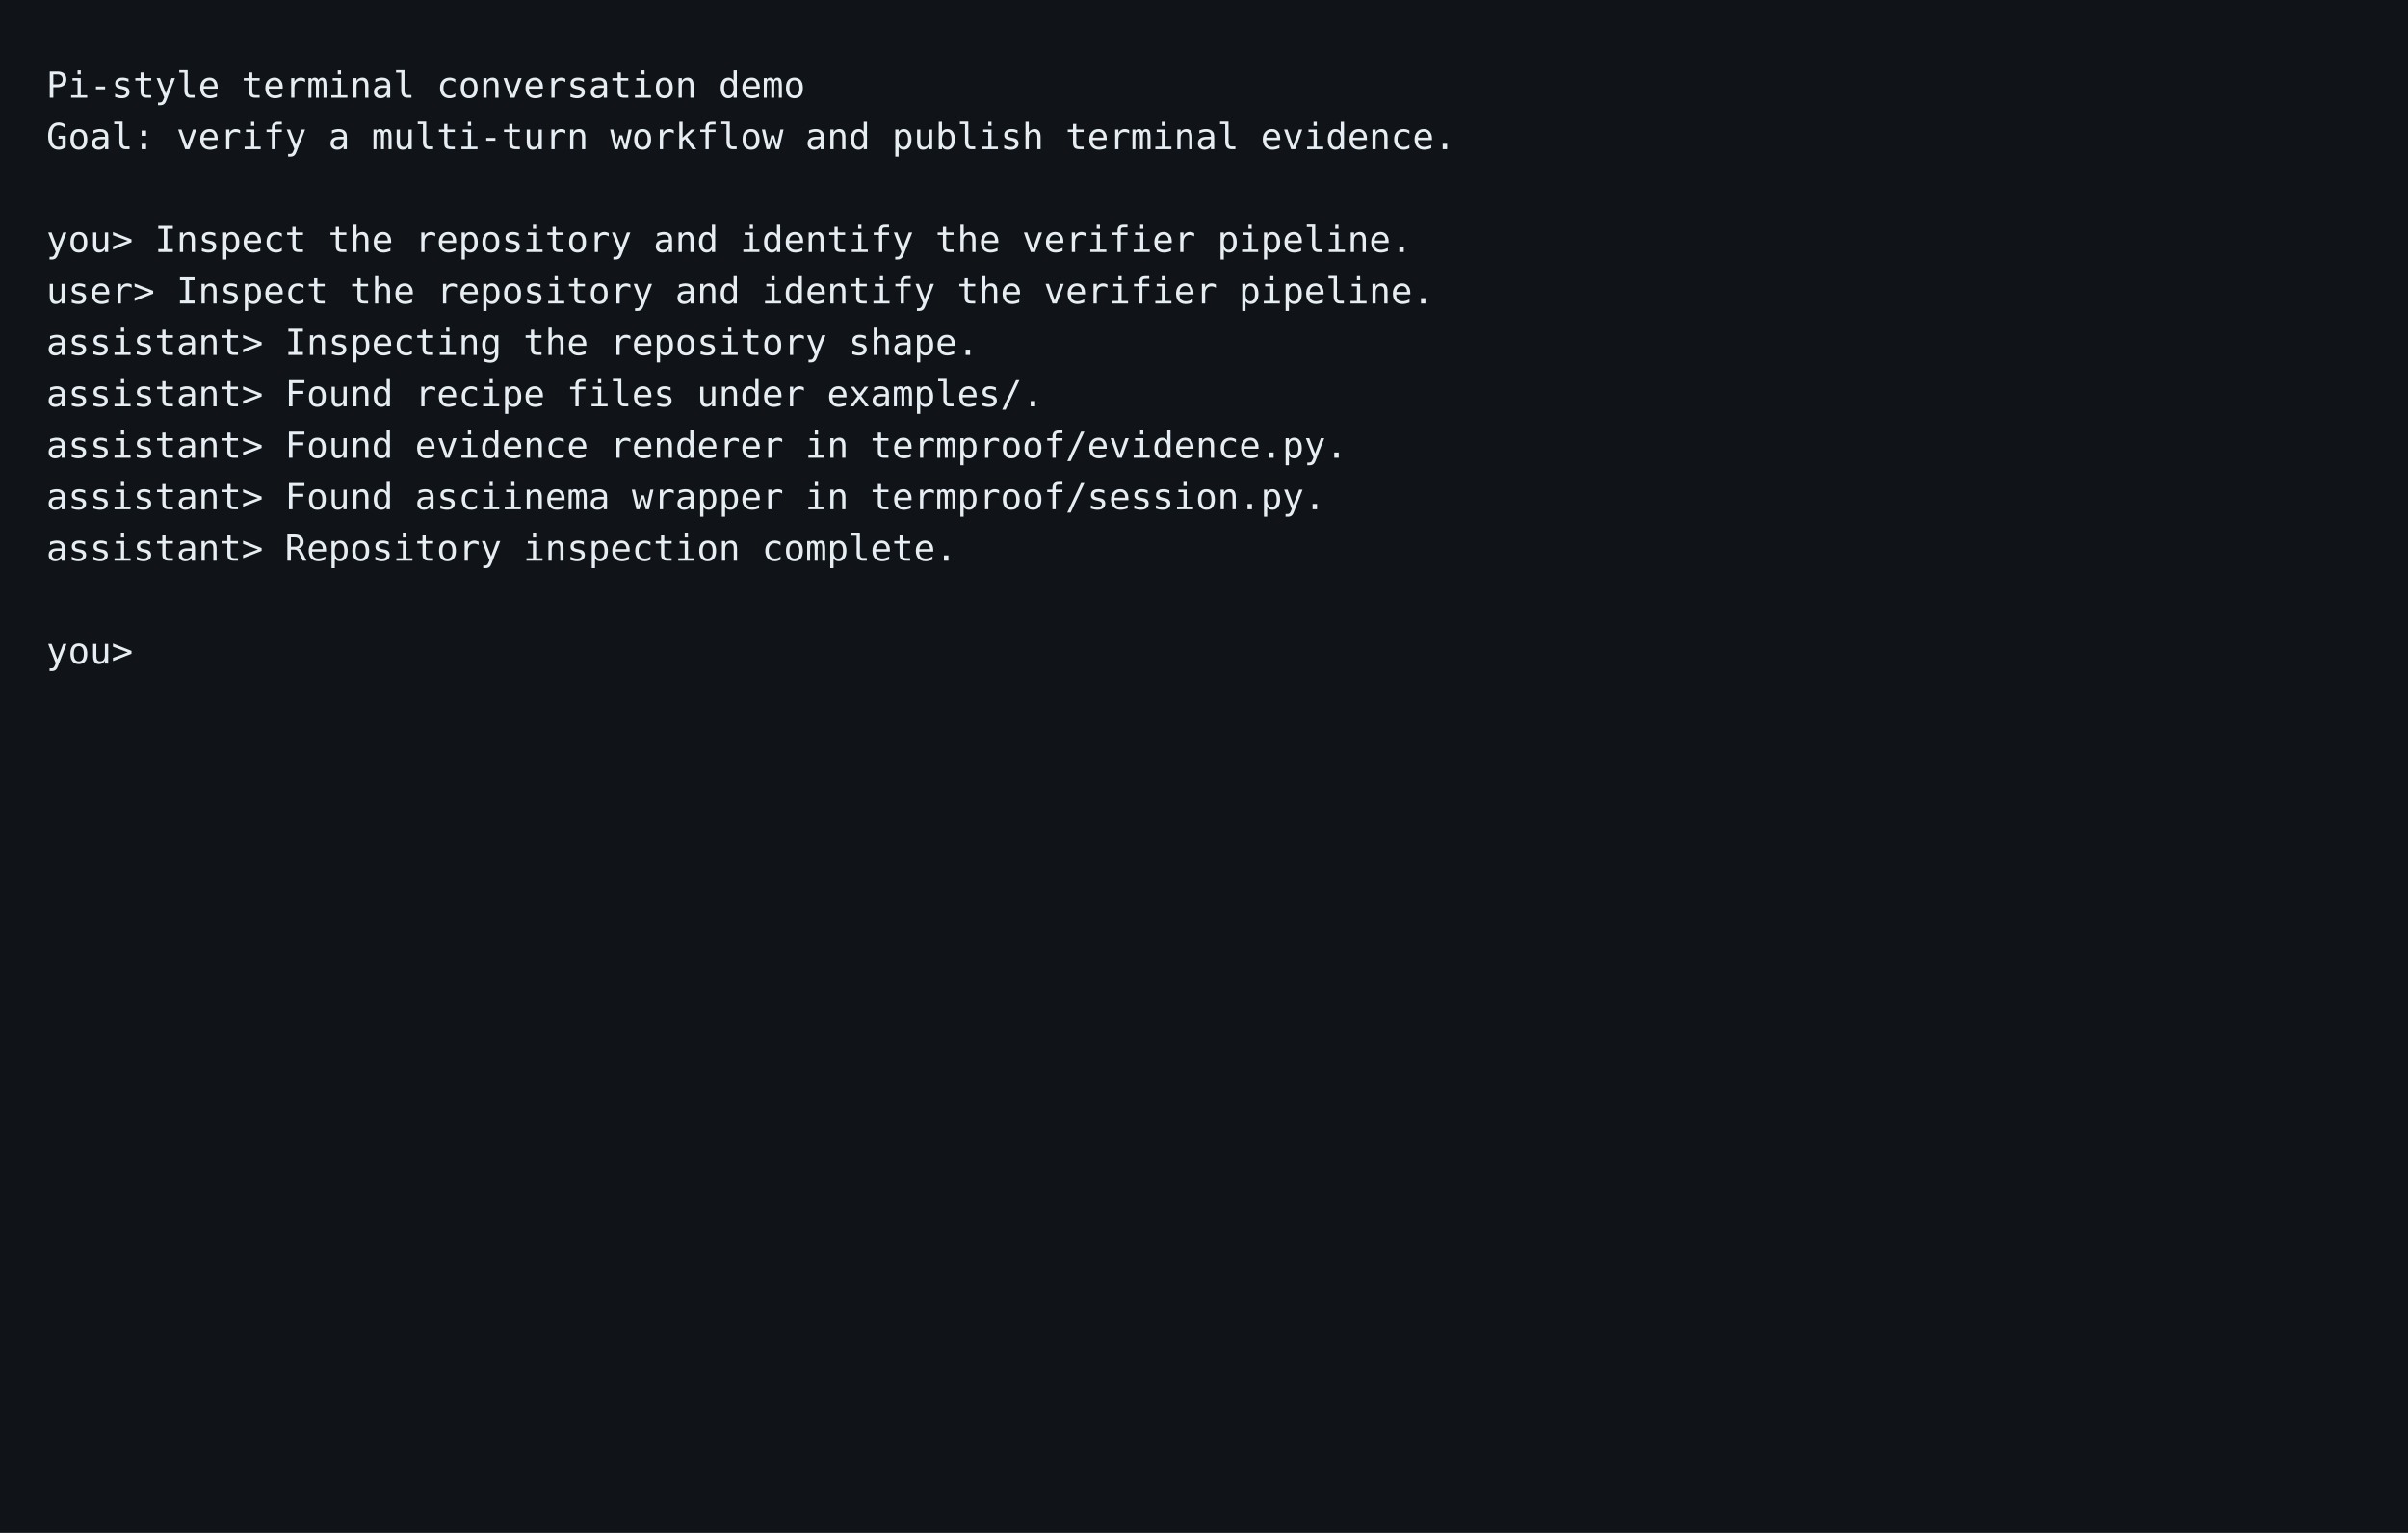
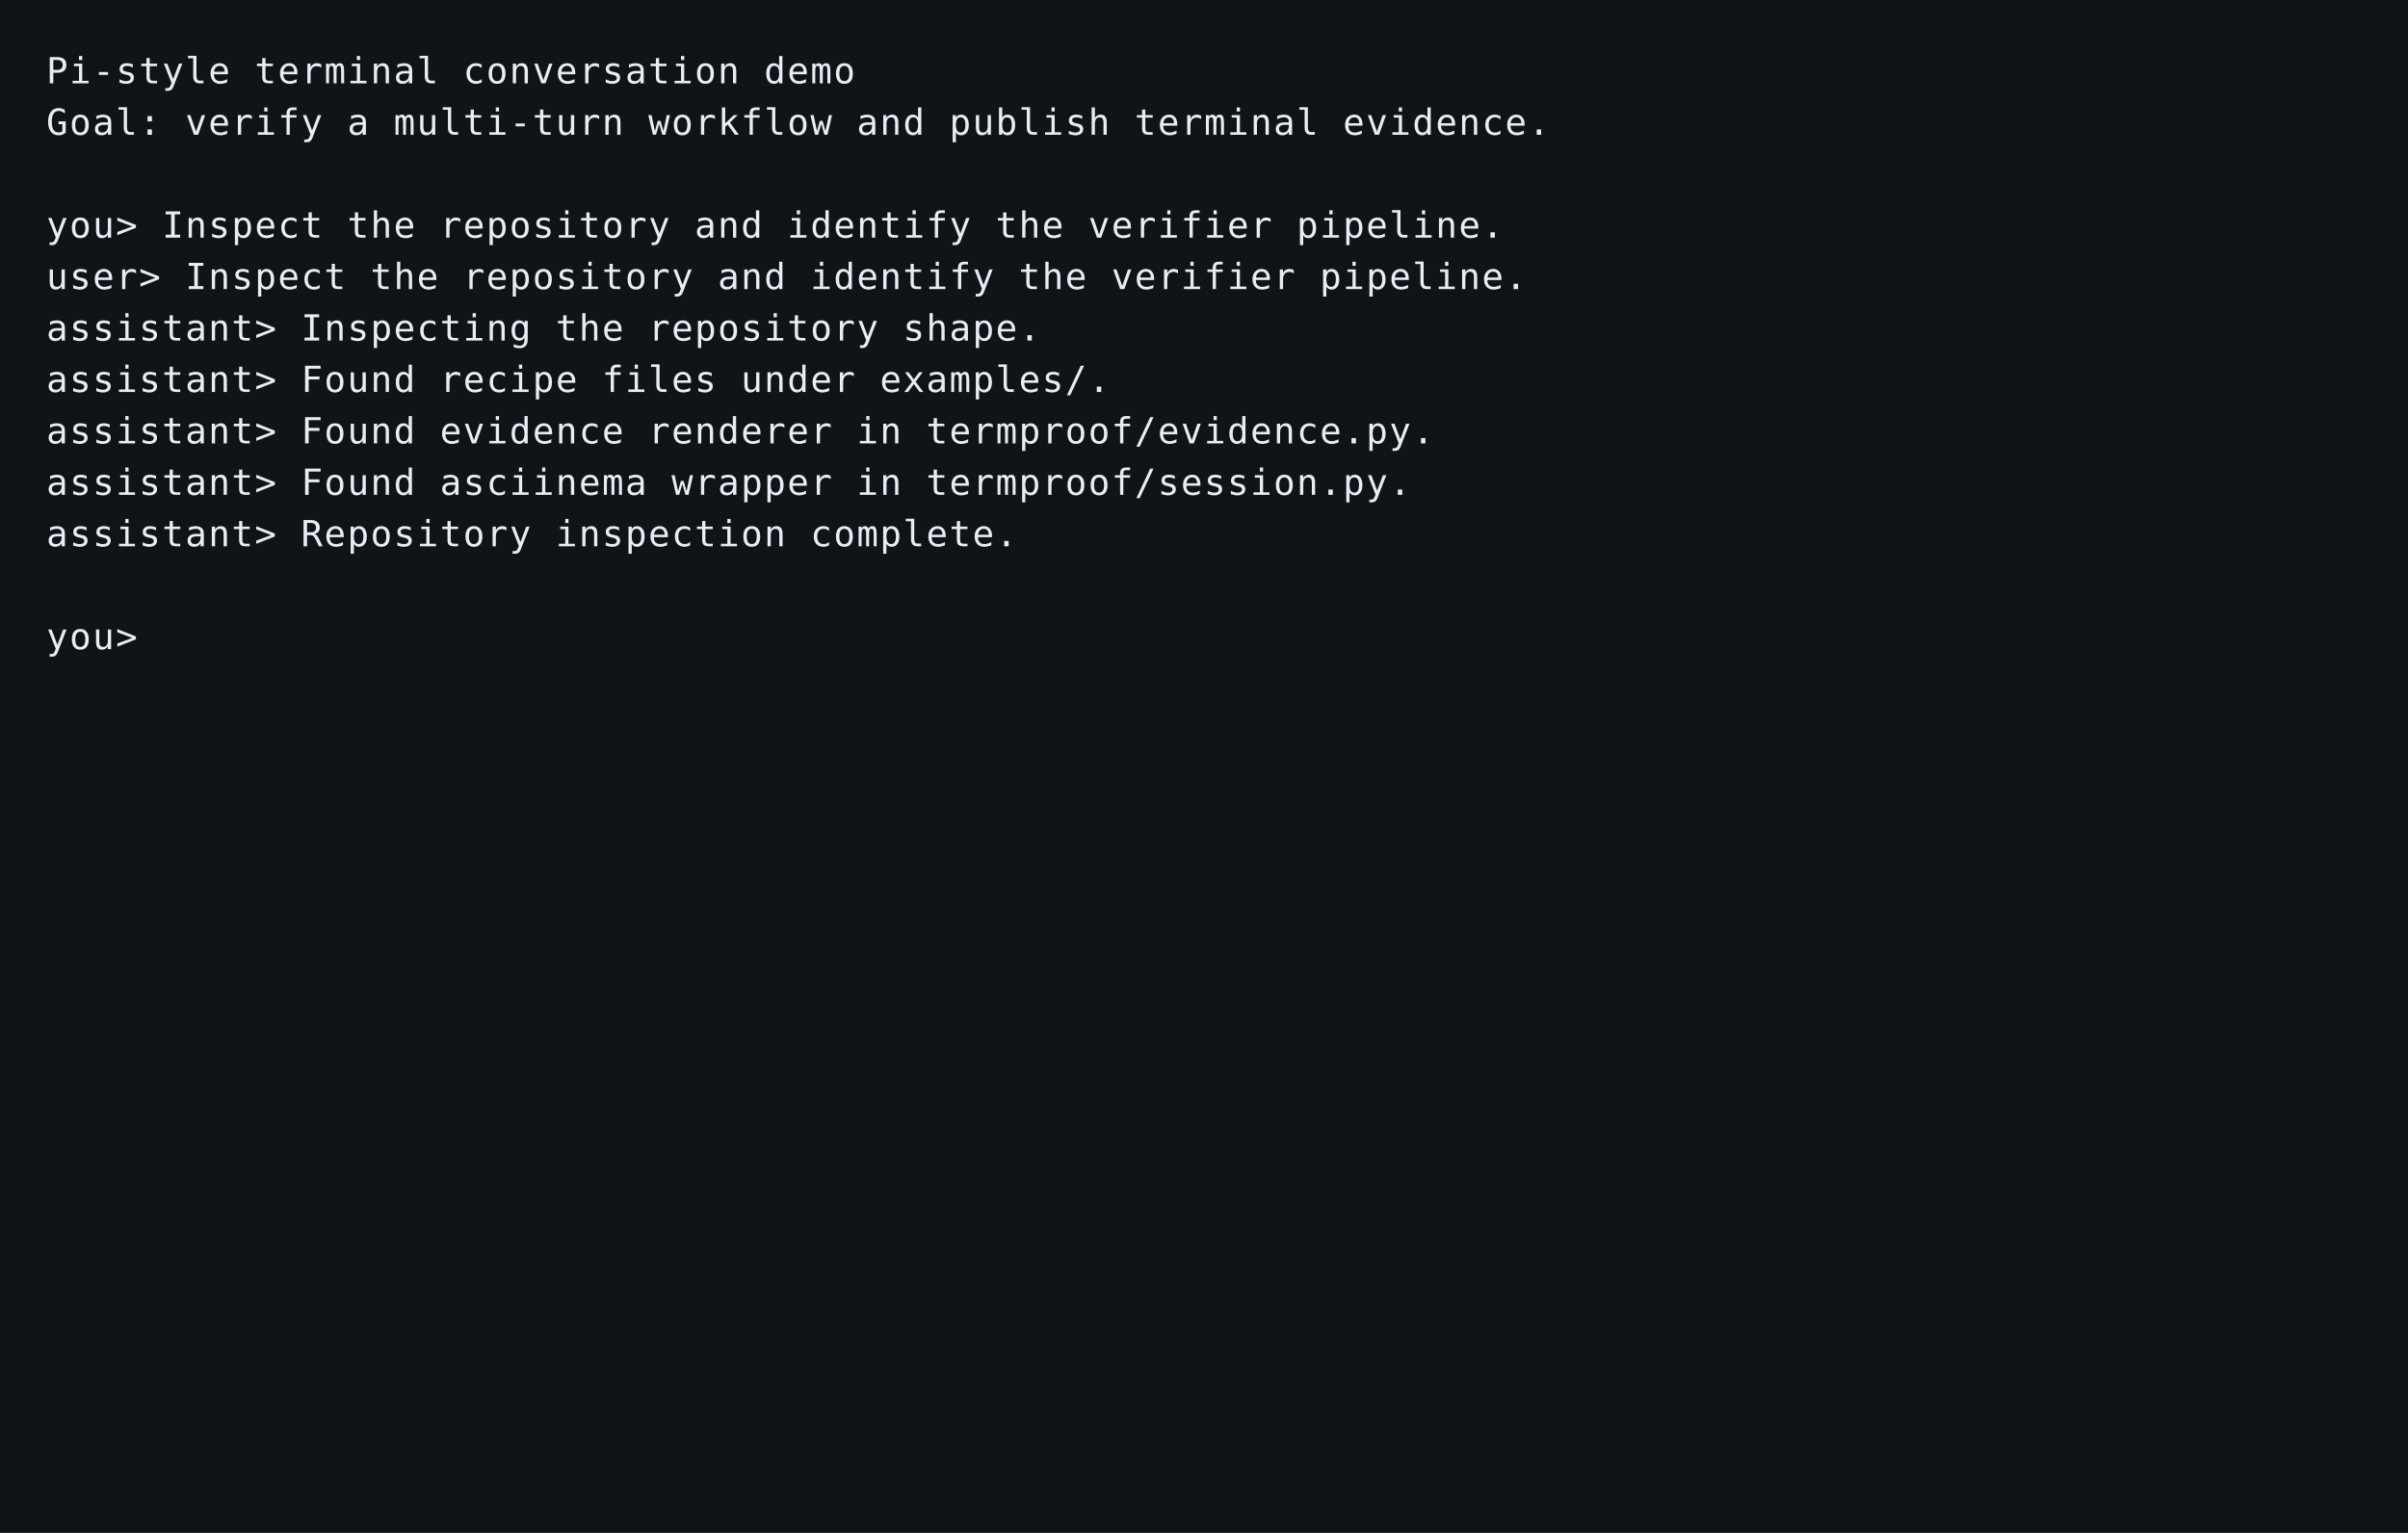
<svg xmlns="http://www.w3.org/2000/svg" width="936" height="596" viewBox="0 0 936 596">
  <rect width="100%" height="100%" fill="#101418" />
-   <style>text{font:14px ui-monospace,SFMono-Regular,Menlo,Consolas,monospace;fill:#e6edf3;white-space:pre}</style>
-   <text x="18" y="38">Pi-style terminal conversation demo</text>
-   <text x="18" y="58">Goal: verify a multi-turn workflow and publish terminal evidence.</text>
-   <text x="18" y="78" />
-   <text x="18" y="98">you&gt; Inspect the repository and identify the verifier pipeline.</text>
-   <text x="18" y="118">user&gt; Inspect the repository and identify the verifier pipeline.</text>
-   <text x="18" y="138">assistant&gt; Inspecting the repository shape.</text>
-   <text x="18" y="158">assistant&gt; Found recipe files under examples/.</text>
-   <text x="18" y="178">assistant&gt; Found evidence renderer in termproof/evidence.py.</text>
-   <text x="18" y="198">assistant&gt; Found asciinema wrapper in termproof/session.py.</text>
-   <text x="18" y="218">assistant&gt; Repository inspection complete.</text>
-   <text x="18" y="238" />
-   <text x="18" y="258">you&gt;</text>
+   <g font-family="ui-monospace,SFMono-Regular,Menlo,Consolas,monospace" font-size="14" xml:space="preserve">
+     <text x="18.0" y="32.4" fill="#e6edf3">P</text>
+     <text x="27.0" y="32.4" fill="#e6edf3">i</text>
+     <text x="36.0" y="32.4" fill="#e6edf3">-</text>
+     <text x="45.0" y="32.4" fill="#e6edf3">s</text>
+     <text x="54.0" y="32.4" fill="#e6edf3">t</text>
+     <text x="63.0" y="32.4" fill="#e6edf3">y</text>
+     <text x="72.0" y="32.4" fill="#e6edf3">l</text>
+     <text x="81.0" y="32.4" fill="#e6edf3">e</text>
+     <text x="99.0" y="32.4" fill="#e6edf3">t</text>
+     <text x="108.0" y="32.4" fill="#e6edf3">e</text>
+     <text x="117.0" y="32.4" fill="#e6edf3">r</text>
+     <text x="126.0" y="32.4" fill="#e6edf3">m</text>
+     <text x="135.0" y="32.4" fill="#e6edf3">i</text>
+     <text x="144.0" y="32.4" fill="#e6edf3">n</text>
+     <text x="153.0" y="32.4" fill="#e6edf3">a</text>
+     <text x="162.0" y="32.4" fill="#e6edf3">l</text>
+     <text x="180.0" y="32.4" fill="#e6edf3">c</text>
+     <text x="189.0" y="32.4" fill="#e6edf3">o</text>
+     <text x="198.0" y="32.4" fill="#e6edf3">n</text>
+     <text x="207.0" y="32.4" fill="#e6edf3">v</text>
+     <text x="216.0" y="32.4" fill="#e6edf3">e</text>
+     <text x="225.0" y="32.4" fill="#e6edf3">r</text>
+     <text x="234.0" y="32.4" fill="#e6edf3">s</text>
+     <text x="243.0" y="32.4" fill="#e6edf3">a</text>
+     <text x="252.0" y="32.4" fill="#e6edf3">t</text>
+     <text x="261.0" y="32.4" fill="#e6edf3">i</text>
+     <text x="270.0" y="32.4" fill="#e6edf3">o</text>
+     <text x="279.0" y="32.4" fill="#e6edf3">n</text>
+     <text x="297.0" y="32.4" fill="#e6edf3">d</text>
+     <text x="306.0" y="32.4" fill="#e6edf3">e</text>
+     <text x="315.0" y="32.4" fill="#e6edf3">m</text>
+     <text x="324.0" y="32.4" fill="#e6edf3">o</text>
+     <text x="18.0" y="52.4" fill="#e6edf3">G</text>
+     <text x="27.0" y="52.4" fill="#e6edf3">o</text>
+     <text x="36.0" y="52.4" fill="#e6edf3">a</text>
+     <text x="45.0" y="52.4" fill="#e6edf3">l</text>
+     <text x="54.0" y="52.4" fill="#e6edf3">:</text>
+     <text x="72.0" y="52.4" fill="#e6edf3">v</text>
+     <text x="81.0" y="52.4" fill="#e6edf3">e</text>
+     <text x="90.0" y="52.4" fill="#e6edf3">r</text>
+     <text x="99.0" y="52.4" fill="#e6edf3">i</text>
+     <text x="108.0" y="52.4" fill="#e6edf3">f</text>
+     <text x="117.0" y="52.4" fill="#e6edf3">y</text>
+     <text x="135.0" y="52.4" fill="#e6edf3">a</text>
+     <text x="153.0" y="52.4" fill="#e6edf3">m</text>
+     <text x="162.0" y="52.4" fill="#e6edf3">u</text>
+     <text x="171.0" y="52.4" fill="#e6edf3">l</text>
+     <text x="180.0" y="52.4" fill="#e6edf3">t</text>
+     <text x="189.0" y="52.4" fill="#e6edf3">i</text>
+     <text x="198.0" y="52.4" fill="#e6edf3">-</text>
+     <text x="207.0" y="52.4" fill="#e6edf3">t</text>
+     <text x="216.0" y="52.4" fill="#e6edf3">u</text>
+     <text x="225.0" y="52.4" fill="#e6edf3">r</text>
+     <text x="234.0" y="52.4" fill="#e6edf3">n</text>
+     <text x="252.0" y="52.4" fill="#e6edf3">w</text>
+     <text x="261.0" y="52.4" fill="#e6edf3">o</text>
+     <text x="270.0" y="52.4" fill="#e6edf3">r</text>
+     <text x="279.0" y="52.4" fill="#e6edf3">k</text>
+     <text x="288.0" y="52.4" fill="#e6edf3">f</text>
+     <text x="297.0" y="52.4" fill="#e6edf3">l</text>
+     <text x="306.0" y="52.4" fill="#e6edf3">o</text>
+     <text x="315.0" y="52.4" fill="#e6edf3">w</text>
+     <text x="333.0" y="52.4" fill="#e6edf3">a</text>
+     <text x="342.0" y="52.4" fill="#e6edf3">n</text>
+     <text x="351.0" y="52.4" fill="#e6edf3">d</text>
+     <text x="369.0" y="52.4" fill="#e6edf3">p</text>
+     <text x="378.0" y="52.4" fill="#e6edf3">u</text>
+     <text x="387.0" y="52.4" fill="#e6edf3">b</text>
+     <text x="396.0" y="52.4" fill="#e6edf3">l</text>
+     <text x="405.0" y="52.4" fill="#e6edf3">i</text>
+     <text x="414.0" y="52.4" fill="#e6edf3">s</text>
+     <text x="423.0" y="52.4" fill="#e6edf3">h</text>
+     <text x="441.0" y="52.4" fill="#e6edf3">t</text>
+     <text x="450.0" y="52.4" fill="#e6edf3">e</text>
+     <text x="459.0" y="52.4" fill="#e6edf3">r</text>
+     <text x="468.0" y="52.4" fill="#e6edf3">m</text>
+     <text x="477.0" y="52.4" fill="#e6edf3">i</text>
+     <text x="486.0" y="52.4" fill="#e6edf3">n</text>
+     <text x="495.0" y="52.4" fill="#e6edf3">a</text>
+     <text x="504.0" y="52.4" fill="#e6edf3">l</text>
+     <text x="522.0" y="52.4" fill="#e6edf3">e</text>
+     <text x="531.0" y="52.4" fill="#e6edf3">v</text>
+     <text x="540.0" y="52.4" fill="#e6edf3">i</text>
+     <text x="549.0" y="52.4" fill="#e6edf3">d</text>
+     <text x="558.0" y="52.4" fill="#e6edf3">e</text>
+     <text x="567.0" y="52.4" fill="#e6edf3">n</text>
+     <text x="576.0" y="52.4" fill="#e6edf3">c</text>
+     <text x="585.0" y="52.4" fill="#e6edf3">e</text>
+     <text x="594.0" y="52.4" fill="#e6edf3">.</text>
+     <text x="18.0" y="92.4" fill="#e6edf3">y</text>
+     <text x="27.0" y="92.4" fill="#e6edf3">o</text>
+     <text x="36.0" y="92.4" fill="#e6edf3">u</text>
+     <text x="45.0" y="92.4" fill="#e6edf3">&gt;</text>
+     <text x="63.0" y="92.4" fill="#e6edf3">I</text>
+     <text x="72.0" y="92.4" fill="#e6edf3">n</text>
+     <text x="81.0" y="92.4" fill="#e6edf3">s</text>
+     <text x="90.0" y="92.4" fill="#e6edf3">p</text>
+     <text x="99.0" y="92.4" fill="#e6edf3">e</text>
+     <text x="108.0" y="92.4" fill="#e6edf3">c</text>
+     <text x="117.0" y="92.4" fill="#e6edf3">t</text>
+     <text x="135.0" y="92.4" fill="#e6edf3">t</text>
+     <text x="144.0" y="92.4" fill="#e6edf3">h</text>
+     <text x="153.0" y="92.4" fill="#e6edf3">e</text>
+     <text x="171.0" y="92.4" fill="#e6edf3">r</text>
+     <text x="180.0" y="92.4" fill="#e6edf3">e</text>
+     <text x="189.0" y="92.4" fill="#e6edf3">p</text>
+     <text x="198.0" y="92.4" fill="#e6edf3">o</text>
+     <text x="207.0" y="92.4" fill="#e6edf3">s</text>
+     <text x="216.0" y="92.4" fill="#e6edf3">i</text>
+     <text x="225.0" y="92.4" fill="#e6edf3">t</text>
+     <text x="234.0" y="92.4" fill="#e6edf3">o</text>
+     <text x="243.0" y="92.4" fill="#e6edf3">r</text>
+     <text x="252.0" y="92.4" fill="#e6edf3">y</text>
+     <text x="270.0" y="92.4" fill="#e6edf3">a</text>
+     <text x="279.0" y="92.4" fill="#e6edf3">n</text>
+     <text x="288.0" y="92.4" fill="#e6edf3">d</text>
+     <text x="306.0" y="92.4" fill="#e6edf3">i</text>
+     <text x="315.0" y="92.4" fill="#e6edf3">d</text>
+     <text x="324.0" y="92.4" fill="#e6edf3">e</text>
+     <text x="333.0" y="92.4" fill="#e6edf3">n</text>
+     <text x="342.0" y="92.4" fill="#e6edf3">t</text>
+     <text x="351.0" y="92.4" fill="#e6edf3">i</text>
+     <text x="360.0" y="92.4" fill="#e6edf3">f</text>
+     <text x="369.0" y="92.4" fill="#e6edf3">y</text>
+     <text x="387.0" y="92.4" fill="#e6edf3">t</text>
+     <text x="396.0" y="92.4" fill="#e6edf3">h</text>
+     <text x="405.0" y="92.4" fill="#e6edf3">e</text>
+     <text x="423.0" y="92.4" fill="#e6edf3">v</text>
+     <text x="432.0" y="92.4" fill="#e6edf3">e</text>
+     <text x="441.0" y="92.4" fill="#e6edf3">r</text>
+     <text x="450.0" y="92.4" fill="#e6edf3">i</text>
+     <text x="459.0" y="92.4" fill="#e6edf3">f</text>
+     <text x="468.0" y="92.4" fill="#e6edf3">i</text>
+     <text x="477.0" y="92.4" fill="#e6edf3">e</text>
+     <text x="486.0" y="92.4" fill="#e6edf3">r</text>
+     <text x="504.0" y="92.4" fill="#e6edf3">p</text>
+     <text x="513.0" y="92.4" fill="#e6edf3">i</text>
+     <text x="522.0" y="92.4" fill="#e6edf3">p</text>
+     <text x="531.0" y="92.4" fill="#e6edf3">e</text>
+     <text x="540.0" y="92.4" fill="#e6edf3">l</text>
+     <text x="549.0" y="92.4" fill="#e6edf3">i</text>
+     <text x="558.0" y="92.4" fill="#e6edf3">n</text>
+     <text x="567.0" y="92.4" fill="#e6edf3">e</text>
+     <text x="576.0" y="92.4" fill="#e6edf3">.</text>
+     <text x="18.0" y="112.4" fill="#e6edf3">u</text>
+     <text x="27.0" y="112.4" fill="#e6edf3">s</text>
+     <text x="36.0" y="112.4" fill="#e6edf3">e</text>
+     <text x="45.0" y="112.4" fill="#e6edf3">r</text>
+     <text x="54.0" y="112.4" fill="#e6edf3">&gt;</text>
+     <text x="72.0" y="112.4" fill="#e6edf3">I</text>
+     <text x="81.0" y="112.4" fill="#e6edf3">n</text>
+     <text x="90.0" y="112.4" fill="#e6edf3">s</text>
+     <text x="99.0" y="112.4" fill="#e6edf3">p</text>
+     <text x="108.0" y="112.4" fill="#e6edf3">e</text>
+     <text x="117.0" y="112.4" fill="#e6edf3">c</text>
+     <text x="126.0" y="112.4" fill="#e6edf3">t</text>
+     <text x="144.0" y="112.4" fill="#e6edf3">t</text>
+     <text x="153.0" y="112.4" fill="#e6edf3">h</text>
+     <text x="162.0" y="112.4" fill="#e6edf3">e</text>
+     <text x="180.0" y="112.4" fill="#e6edf3">r</text>
+     <text x="189.0" y="112.4" fill="#e6edf3">e</text>
+     <text x="198.0" y="112.4" fill="#e6edf3">p</text>
+     <text x="207.0" y="112.4" fill="#e6edf3">o</text>
+     <text x="216.0" y="112.4" fill="#e6edf3">s</text>
+     <text x="225.0" y="112.4" fill="#e6edf3">i</text>
+     <text x="234.0" y="112.4" fill="#e6edf3">t</text>
+     <text x="243.0" y="112.4" fill="#e6edf3">o</text>
+     <text x="252.0" y="112.4" fill="#e6edf3">r</text>
+     <text x="261.0" y="112.4" fill="#e6edf3">y</text>
+     <text x="279.0" y="112.4" fill="#e6edf3">a</text>
+     <text x="288.0" y="112.4" fill="#e6edf3">n</text>
+     <text x="297.0" y="112.4" fill="#e6edf3">d</text>
+     <text x="315.0" y="112.4" fill="#e6edf3">i</text>
+     <text x="324.0" y="112.4" fill="#e6edf3">d</text>
+     <text x="333.0" y="112.4" fill="#e6edf3">e</text>
+     <text x="342.0" y="112.4" fill="#e6edf3">n</text>
+     <text x="351.0" y="112.4" fill="#e6edf3">t</text>
+     <text x="360.0" y="112.4" fill="#e6edf3">i</text>
+     <text x="369.0" y="112.4" fill="#e6edf3">f</text>
+     <text x="378.0" y="112.4" fill="#e6edf3">y</text>
+     <text x="396.0" y="112.4" fill="#e6edf3">t</text>
+     <text x="405.0" y="112.4" fill="#e6edf3">h</text>
+     <text x="414.0" y="112.4" fill="#e6edf3">e</text>
+     <text x="432.0" y="112.4" fill="#e6edf3">v</text>
+     <text x="441.0" y="112.4" fill="#e6edf3">e</text>
+     <text x="450.0" y="112.4" fill="#e6edf3">r</text>
+     <text x="459.0" y="112.4" fill="#e6edf3">i</text>
+     <text x="468.0" y="112.4" fill="#e6edf3">f</text>
+     <text x="477.0" y="112.4" fill="#e6edf3">i</text>
+     <text x="486.0" y="112.4" fill="#e6edf3">e</text>
+     <text x="495.0" y="112.4" fill="#e6edf3">r</text>
+     <text x="513.0" y="112.4" fill="#e6edf3">p</text>
+     <text x="522.0" y="112.4" fill="#e6edf3">i</text>
+     <text x="531.0" y="112.4" fill="#e6edf3">p</text>
+     <text x="540.0" y="112.4" fill="#e6edf3">e</text>
+     <text x="549.0" y="112.4" fill="#e6edf3">l</text>
+     <text x="558.0" y="112.4" fill="#e6edf3">i</text>
+     <text x="567.0" y="112.4" fill="#e6edf3">n</text>
+     <text x="576.0" y="112.4" fill="#e6edf3">e</text>
+     <text x="585.0" y="112.4" fill="#e6edf3">.</text>
+     <text x="18.0" y="132.4" fill="#e6edf3">a</text>
+     <text x="27.0" y="132.4" fill="#e6edf3">s</text>
+     <text x="36.0" y="132.4" fill="#e6edf3">s</text>
+     <text x="45.0" y="132.4" fill="#e6edf3">i</text>
+     <text x="54.0" y="132.4" fill="#e6edf3">s</text>
+     <text x="63.0" y="132.4" fill="#e6edf3">t</text>
+     <text x="72.0" y="132.4" fill="#e6edf3">a</text>
+     <text x="81.0" y="132.4" fill="#e6edf3">n</text>
+     <text x="90.0" y="132.4" fill="#e6edf3">t</text>
+     <text x="99.0" y="132.4" fill="#e6edf3">&gt;</text>
+     <text x="117.0" y="132.4" fill="#e6edf3">I</text>
+     <text x="126.0" y="132.4" fill="#e6edf3">n</text>
+     <text x="135.0" y="132.4" fill="#e6edf3">s</text>
+     <text x="144.0" y="132.4" fill="#e6edf3">p</text>
+     <text x="153.0" y="132.4" fill="#e6edf3">e</text>
+     <text x="162.0" y="132.4" fill="#e6edf3">c</text>
+     <text x="171.0" y="132.4" fill="#e6edf3">t</text>
+     <text x="180.0" y="132.4" fill="#e6edf3">i</text>
+     <text x="189.0" y="132.4" fill="#e6edf3">n</text>
+     <text x="198.0" y="132.4" fill="#e6edf3">g</text>
+     <text x="216.0" y="132.4" fill="#e6edf3">t</text>
+     <text x="225.0" y="132.4" fill="#e6edf3">h</text>
+     <text x="234.0" y="132.4" fill="#e6edf3">e</text>
+     <text x="252.0" y="132.4" fill="#e6edf3">r</text>
+     <text x="261.0" y="132.4" fill="#e6edf3">e</text>
+     <text x="270.0" y="132.4" fill="#e6edf3">p</text>
+     <text x="279.0" y="132.4" fill="#e6edf3">o</text>
+     <text x="288.0" y="132.4" fill="#e6edf3">s</text>
+     <text x="297.0" y="132.4" fill="#e6edf3">i</text>
+     <text x="306.0" y="132.4" fill="#e6edf3">t</text>
+     <text x="315.0" y="132.4" fill="#e6edf3">o</text>
+     <text x="324.0" y="132.4" fill="#e6edf3">r</text>
+     <text x="333.0" y="132.4" fill="#e6edf3">y</text>
+     <text x="351.0" y="132.4" fill="#e6edf3">s</text>
+     <text x="360.0" y="132.4" fill="#e6edf3">h</text>
+     <text x="369.0" y="132.4" fill="#e6edf3">a</text>
+     <text x="378.0" y="132.4" fill="#e6edf3">p</text>
+     <text x="387.0" y="132.4" fill="#e6edf3">e</text>
+     <text x="396.0" y="132.4" fill="#e6edf3">.</text>
+     <text x="18.0" y="152.4" fill="#e6edf3">a</text>
+     <text x="27.0" y="152.4" fill="#e6edf3">s</text>
+     <text x="36.0" y="152.4" fill="#e6edf3">s</text>
+     <text x="45.0" y="152.4" fill="#e6edf3">i</text>
+     <text x="54.0" y="152.4" fill="#e6edf3">s</text>
+     <text x="63.0" y="152.4" fill="#e6edf3">t</text>
+     <text x="72.0" y="152.4" fill="#e6edf3">a</text>
+     <text x="81.0" y="152.4" fill="#e6edf3">n</text>
+     <text x="90.0" y="152.4" fill="#e6edf3">t</text>
+     <text x="99.0" y="152.4" fill="#e6edf3">&gt;</text>
+     <text x="117.0" y="152.4" fill="#e6edf3">F</text>
+     <text x="126.0" y="152.4" fill="#e6edf3">o</text>
+     <text x="135.0" y="152.4" fill="#e6edf3">u</text>
+     <text x="144.0" y="152.4" fill="#e6edf3">n</text>
+     <text x="153.0" y="152.4" fill="#e6edf3">d</text>
+     <text x="171.0" y="152.4" fill="#e6edf3">r</text>
+     <text x="180.0" y="152.4" fill="#e6edf3">e</text>
+     <text x="189.0" y="152.4" fill="#e6edf3">c</text>
+     <text x="198.0" y="152.4" fill="#e6edf3">i</text>
+     <text x="207.0" y="152.4" fill="#e6edf3">p</text>
+     <text x="216.0" y="152.4" fill="#e6edf3">e</text>
+     <text x="234.0" y="152.4" fill="#e6edf3">f</text>
+     <text x="243.0" y="152.4" fill="#e6edf3">i</text>
+     <text x="252.0" y="152.4" fill="#e6edf3">l</text>
+     <text x="261.0" y="152.4" fill="#e6edf3">e</text>
+     <text x="270.0" y="152.4" fill="#e6edf3">s</text>
+     <text x="288.0" y="152.4" fill="#e6edf3">u</text>
+     <text x="297.0" y="152.4" fill="#e6edf3">n</text>
+     <text x="306.0" y="152.4" fill="#e6edf3">d</text>
+     <text x="315.0" y="152.4" fill="#e6edf3">e</text>
+     <text x="324.0" y="152.4" fill="#e6edf3">r</text>
+     <text x="342.0" y="152.4" fill="#e6edf3">e</text>
+     <text x="351.0" y="152.4" fill="#e6edf3">x</text>
+     <text x="360.0" y="152.4" fill="#e6edf3">a</text>
+     <text x="369.0" y="152.4" fill="#e6edf3">m</text>
+     <text x="378.0" y="152.4" fill="#e6edf3">p</text>
+     <text x="387.0" y="152.4" fill="#e6edf3">l</text>
+     <text x="396.0" y="152.4" fill="#e6edf3">e</text>
+     <text x="405.0" y="152.4" fill="#e6edf3">s</text>
+     <text x="414.0" y="152.4" fill="#e6edf3">/</text>
+     <text x="423.0" y="152.4" fill="#e6edf3">.</text>
+     <text x="18.0" y="172.4" fill="#e6edf3">a</text>
+     <text x="27.0" y="172.4" fill="#e6edf3">s</text>
+     <text x="36.0" y="172.4" fill="#e6edf3">s</text>
+     <text x="45.0" y="172.4" fill="#e6edf3">i</text>
+     <text x="54.0" y="172.4" fill="#e6edf3">s</text>
+     <text x="63.0" y="172.4" fill="#e6edf3">t</text>
+     <text x="72.0" y="172.4" fill="#e6edf3">a</text>
+     <text x="81.0" y="172.4" fill="#e6edf3">n</text>
+     <text x="90.0" y="172.4" fill="#e6edf3">t</text>
+     <text x="99.0" y="172.4" fill="#e6edf3">&gt;</text>
+     <text x="117.0" y="172.4" fill="#e6edf3">F</text>
+     <text x="126.0" y="172.4" fill="#e6edf3">o</text>
+     <text x="135.0" y="172.4" fill="#e6edf3">u</text>
+     <text x="144.0" y="172.4" fill="#e6edf3">n</text>
+     <text x="153.0" y="172.4" fill="#e6edf3">d</text>
+     <text x="171.0" y="172.4" fill="#e6edf3">e</text>
+     <text x="180.0" y="172.4" fill="#e6edf3">v</text>
+     <text x="189.0" y="172.4" fill="#e6edf3">i</text>
+     <text x="198.0" y="172.4" fill="#e6edf3">d</text>
+     <text x="207.0" y="172.4" fill="#e6edf3">e</text>
+     <text x="216.0" y="172.4" fill="#e6edf3">n</text>
+     <text x="225.0" y="172.4" fill="#e6edf3">c</text>
+     <text x="234.0" y="172.4" fill="#e6edf3">e</text>
+     <text x="252.0" y="172.4" fill="#e6edf3">r</text>
+     <text x="261.0" y="172.4" fill="#e6edf3">e</text>
+     <text x="270.0" y="172.4" fill="#e6edf3">n</text>
+     <text x="279.0" y="172.4" fill="#e6edf3">d</text>
+     <text x="288.0" y="172.4" fill="#e6edf3">e</text>
+     <text x="297.0" y="172.4" fill="#e6edf3">r</text>
+     <text x="306.0" y="172.4" fill="#e6edf3">e</text>
+     <text x="315.0" y="172.4" fill="#e6edf3">r</text>
+     <text x="333.0" y="172.4" fill="#e6edf3">i</text>
+     <text x="342.0" y="172.4" fill="#e6edf3">n</text>
+     <text x="360.0" y="172.4" fill="#e6edf3">t</text>
+     <text x="369.0" y="172.4" fill="#e6edf3">e</text>
+     <text x="378.0" y="172.4" fill="#e6edf3">r</text>
+     <text x="387.0" y="172.4" fill="#e6edf3">m</text>
+     <text x="396.0" y="172.4" fill="#e6edf3">p</text>
+     <text x="405.0" y="172.4" fill="#e6edf3">r</text>
+     <text x="414.0" y="172.4" fill="#e6edf3">o</text>
+     <text x="423.0" y="172.4" fill="#e6edf3">o</text>
+     <text x="432.0" y="172.4" fill="#e6edf3">f</text>
+     <text x="441.0" y="172.4" fill="#e6edf3">/</text>
+     <text x="450.0" y="172.4" fill="#e6edf3">e</text>
+     <text x="459.0" y="172.4" fill="#e6edf3">v</text>
+     <text x="468.0" y="172.4" fill="#e6edf3">i</text>
+     <text x="477.0" y="172.4" fill="#e6edf3">d</text>
+     <text x="486.0" y="172.4" fill="#e6edf3">e</text>
+     <text x="495.0" y="172.4" fill="#e6edf3">n</text>
+     <text x="504.0" y="172.4" fill="#e6edf3">c</text>
+     <text x="513.0" y="172.4" fill="#e6edf3">e</text>
+     <text x="522.0" y="172.4" fill="#e6edf3">.</text>
+     <text x="531.0" y="172.4" fill="#e6edf3">p</text>
+     <text x="540.0" y="172.4" fill="#e6edf3">y</text>
+     <text x="549.0" y="172.4" fill="#e6edf3">.</text>
+     <text x="18.0" y="192.4" fill="#e6edf3">a</text>
+     <text x="27.0" y="192.4" fill="#e6edf3">s</text>
+     <text x="36.0" y="192.4" fill="#e6edf3">s</text>
+     <text x="45.0" y="192.4" fill="#e6edf3">i</text>
+     <text x="54.0" y="192.4" fill="#e6edf3">s</text>
+     <text x="63.0" y="192.4" fill="#e6edf3">t</text>
+     <text x="72.0" y="192.4" fill="#e6edf3">a</text>
+     <text x="81.0" y="192.4" fill="#e6edf3">n</text>
+     <text x="90.0" y="192.4" fill="#e6edf3">t</text>
+     <text x="99.0" y="192.4" fill="#e6edf3">&gt;</text>
+     <text x="117.0" y="192.4" fill="#e6edf3">F</text>
+     <text x="126.0" y="192.4" fill="#e6edf3">o</text>
+     <text x="135.0" y="192.4" fill="#e6edf3">u</text>
+     <text x="144.0" y="192.4" fill="#e6edf3">n</text>
+     <text x="153.0" y="192.4" fill="#e6edf3">d</text>
+     <text x="171.0" y="192.4" fill="#e6edf3">a</text>
+     <text x="180.0" y="192.4" fill="#e6edf3">s</text>
+     <text x="189.0" y="192.4" fill="#e6edf3">c</text>
+     <text x="198.0" y="192.4" fill="#e6edf3">i</text>
+     <text x="207.0" y="192.4" fill="#e6edf3">i</text>
+     <text x="216.0" y="192.4" fill="#e6edf3">n</text>
+     <text x="225.0" y="192.4" fill="#e6edf3">e</text>
+     <text x="234.0" y="192.4" fill="#e6edf3">m</text>
+     <text x="243.0" y="192.4" fill="#e6edf3">a</text>
+     <text x="261.0" y="192.4" fill="#e6edf3">w</text>
+     <text x="270.0" y="192.4" fill="#e6edf3">r</text>
+     <text x="279.0" y="192.4" fill="#e6edf3">a</text>
+     <text x="288.0" y="192.4" fill="#e6edf3">p</text>
+     <text x="297.0" y="192.4" fill="#e6edf3">p</text>
+     <text x="306.0" y="192.4" fill="#e6edf3">e</text>
+     <text x="315.0" y="192.4" fill="#e6edf3">r</text>
+     <text x="333.0" y="192.4" fill="#e6edf3">i</text>
+     <text x="342.0" y="192.4" fill="#e6edf3">n</text>
+     <text x="360.0" y="192.4" fill="#e6edf3">t</text>
+     <text x="369.0" y="192.4" fill="#e6edf3">e</text>
+     <text x="378.0" y="192.4" fill="#e6edf3">r</text>
+     <text x="387.0" y="192.4" fill="#e6edf3">m</text>
+     <text x="396.0" y="192.4" fill="#e6edf3">p</text>
+     <text x="405.0" y="192.4" fill="#e6edf3">r</text>
+     <text x="414.0" y="192.4" fill="#e6edf3">o</text>
+     <text x="423.0" y="192.4" fill="#e6edf3">o</text>
+     <text x="432.0" y="192.4" fill="#e6edf3">f</text>
+     <text x="441.0" y="192.4" fill="#e6edf3">/</text>
+     <text x="450.0" y="192.4" fill="#e6edf3">s</text>
+     <text x="459.0" y="192.4" fill="#e6edf3">e</text>
+     <text x="468.0" y="192.4" fill="#e6edf3">s</text>
+     <text x="477.0" y="192.4" fill="#e6edf3">s</text>
+     <text x="486.0" y="192.4" fill="#e6edf3">i</text>
+     <text x="495.0" y="192.4" fill="#e6edf3">o</text>
+     <text x="504.0" y="192.4" fill="#e6edf3">n</text>
+     <text x="513.0" y="192.4" fill="#e6edf3">.</text>
+     <text x="522.0" y="192.4" fill="#e6edf3">p</text>
+     <text x="531.0" y="192.4" fill="#e6edf3">y</text>
+     <text x="540.0" y="192.4" fill="#e6edf3">.</text>
+     <text x="18.0" y="212.4" fill="#e6edf3">a</text>
+     <text x="27.0" y="212.4" fill="#e6edf3">s</text>
+     <text x="36.0" y="212.4" fill="#e6edf3">s</text>
+     <text x="45.0" y="212.4" fill="#e6edf3">i</text>
+     <text x="54.0" y="212.4" fill="#e6edf3">s</text>
+     <text x="63.0" y="212.4" fill="#e6edf3">t</text>
+     <text x="72.0" y="212.4" fill="#e6edf3">a</text>
+     <text x="81.0" y="212.4" fill="#e6edf3">n</text>
+     <text x="90.0" y="212.4" fill="#e6edf3">t</text>
+     <text x="99.0" y="212.4" fill="#e6edf3">&gt;</text>
+     <text x="117.0" y="212.4" fill="#e6edf3">R</text>
+     <text x="126.0" y="212.4" fill="#e6edf3">e</text>
+     <text x="135.0" y="212.4" fill="#e6edf3">p</text>
+     <text x="144.0" y="212.4" fill="#e6edf3">o</text>
+     <text x="153.0" y="212.4" fill="#e6edf3">s</text>
+     <text x="162.0" y="212.4" fill="#e6edf3">i</text>
+     <text x="171.0" y="212.4" fill="#e6edf3">t</text>
+     <text x="180.0" y="212.4" fill="#e6edf3">o</text>
+     <text x="189.0" y="212.4" fill="#e6edf3">r</text>
+     <text x="198.0" y="212.4" fill="#e6edf3">y</text>
+     <text x="216.0" y="212.4" fill="#e6edf3">i</text>
+     <text x="225.0" y="212.4" fill="#e6edf3">n</text>
+     <text x="234.0" y="212.4" fill="#e6edf3">s</text>
+     <text x="243.0" y="212.4" fill="#e6edf3">p</text>
+     <text x="252.0" y="212.4" fill="#e6edf3">e</text>
+     <text x="261.0" y="212.4" fill="#e6edf3">c</text>
+     <text x="270.0" y="212.4" fill="#e6edf3">t</text>
+     <text x="279.0" y="212.4" fill="#e6edf3">i</text>
+     <text x="288.0" y="212.4" fill="#e6edf3">o</text>
+     <text x="297.0" y="212.4" fill="#e6edf3">n</text>
+     <text x="315.0" y="212.4" fill="#e6edf3">c</text>
+     <text x="324.0" y="212.4" fill="#e6edf3">o</text>
+     <text x="333.0" y="212.4" fill="#e6edf3">m</text>
+     <text x="342.0" y="212.4" fill="#e6edf3">p</text>
+     <text x="351.0" y="212.4" fill="#e6edf3">l</text>
+     <text x="360.0" y="212.4" fill="#e6edf3">e</text>
+     <text x="369.0" y="212.4" fill="#e6edf3">t</text>
+     <text x="378.0" y="212.4" fill="#e6edf3">e</text>
+     <text x="387.0" y="212.4" fill="#e6edf3">.</text>
+     <text x="18.0" y="252.4" fill="#e6edf3">y</text>
+     <text x="27.0" y="252.4" fill="#e6edf3">o</text>
+     <text x="36.0" y="252.4" fill="#e6edf3">u</text>
+     <text x="45.0" y="252.4" fill="#e6edf3">&gt;</text>
+   </g>
</svg>
